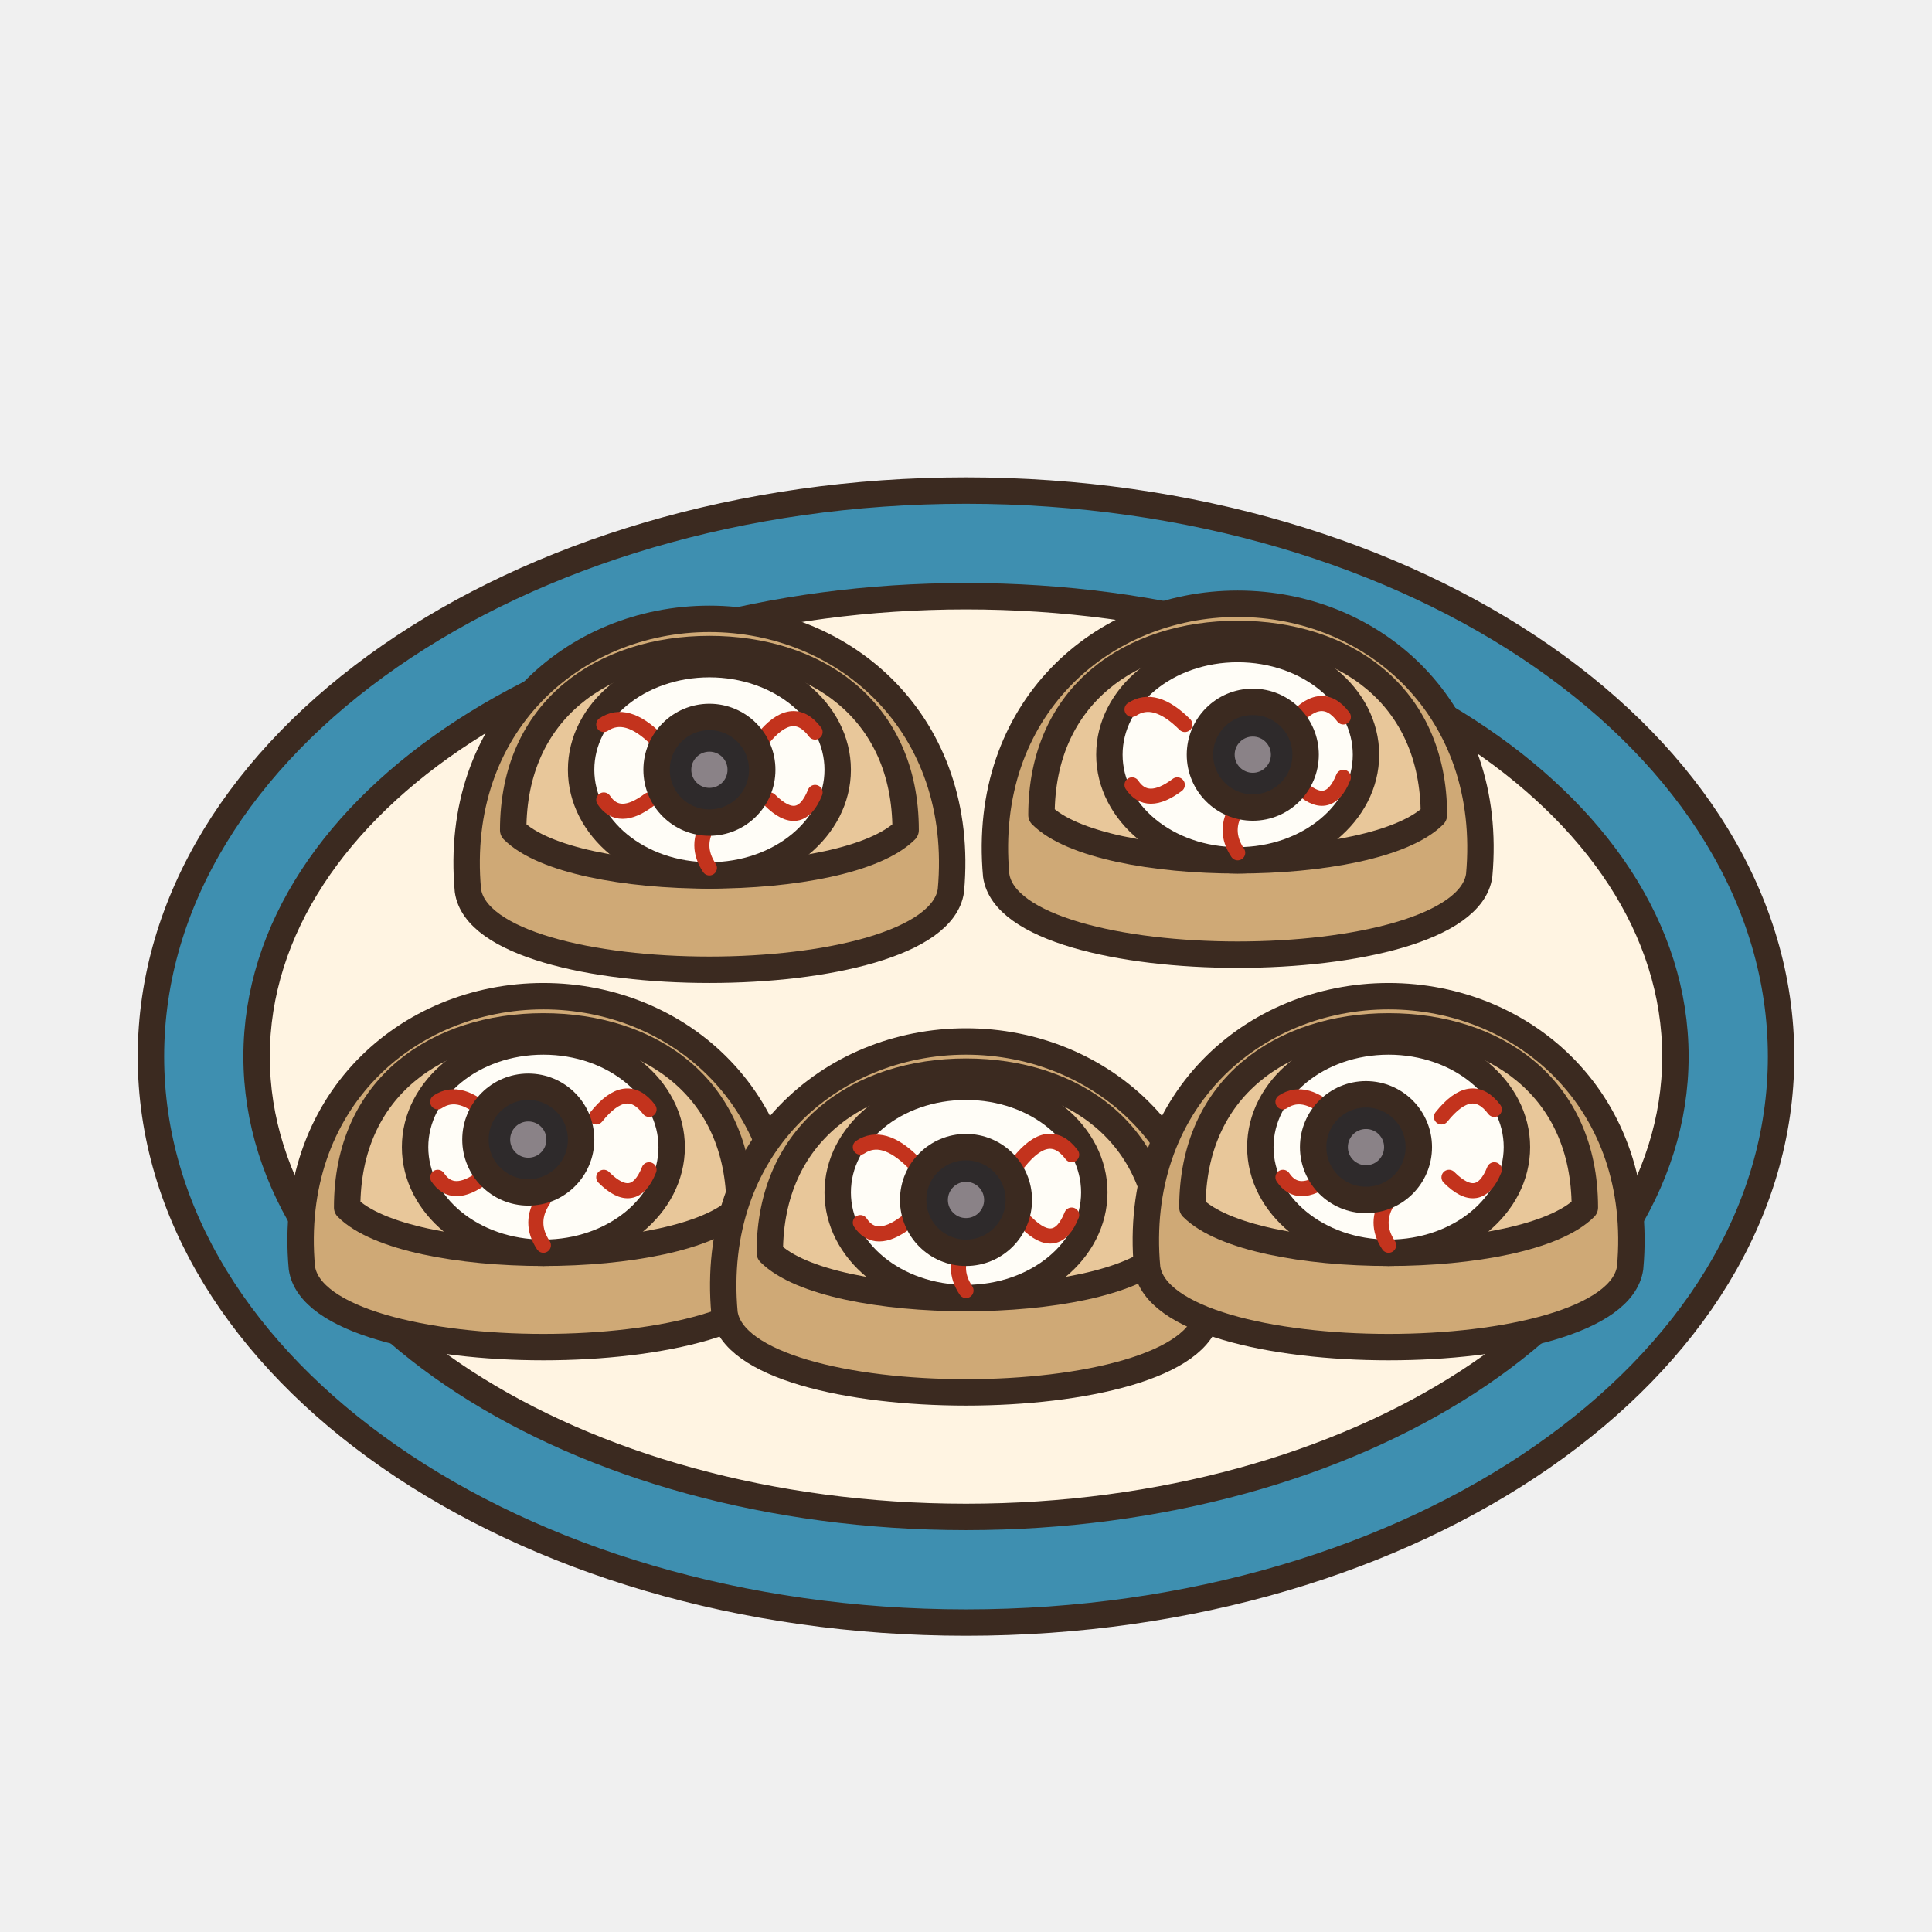
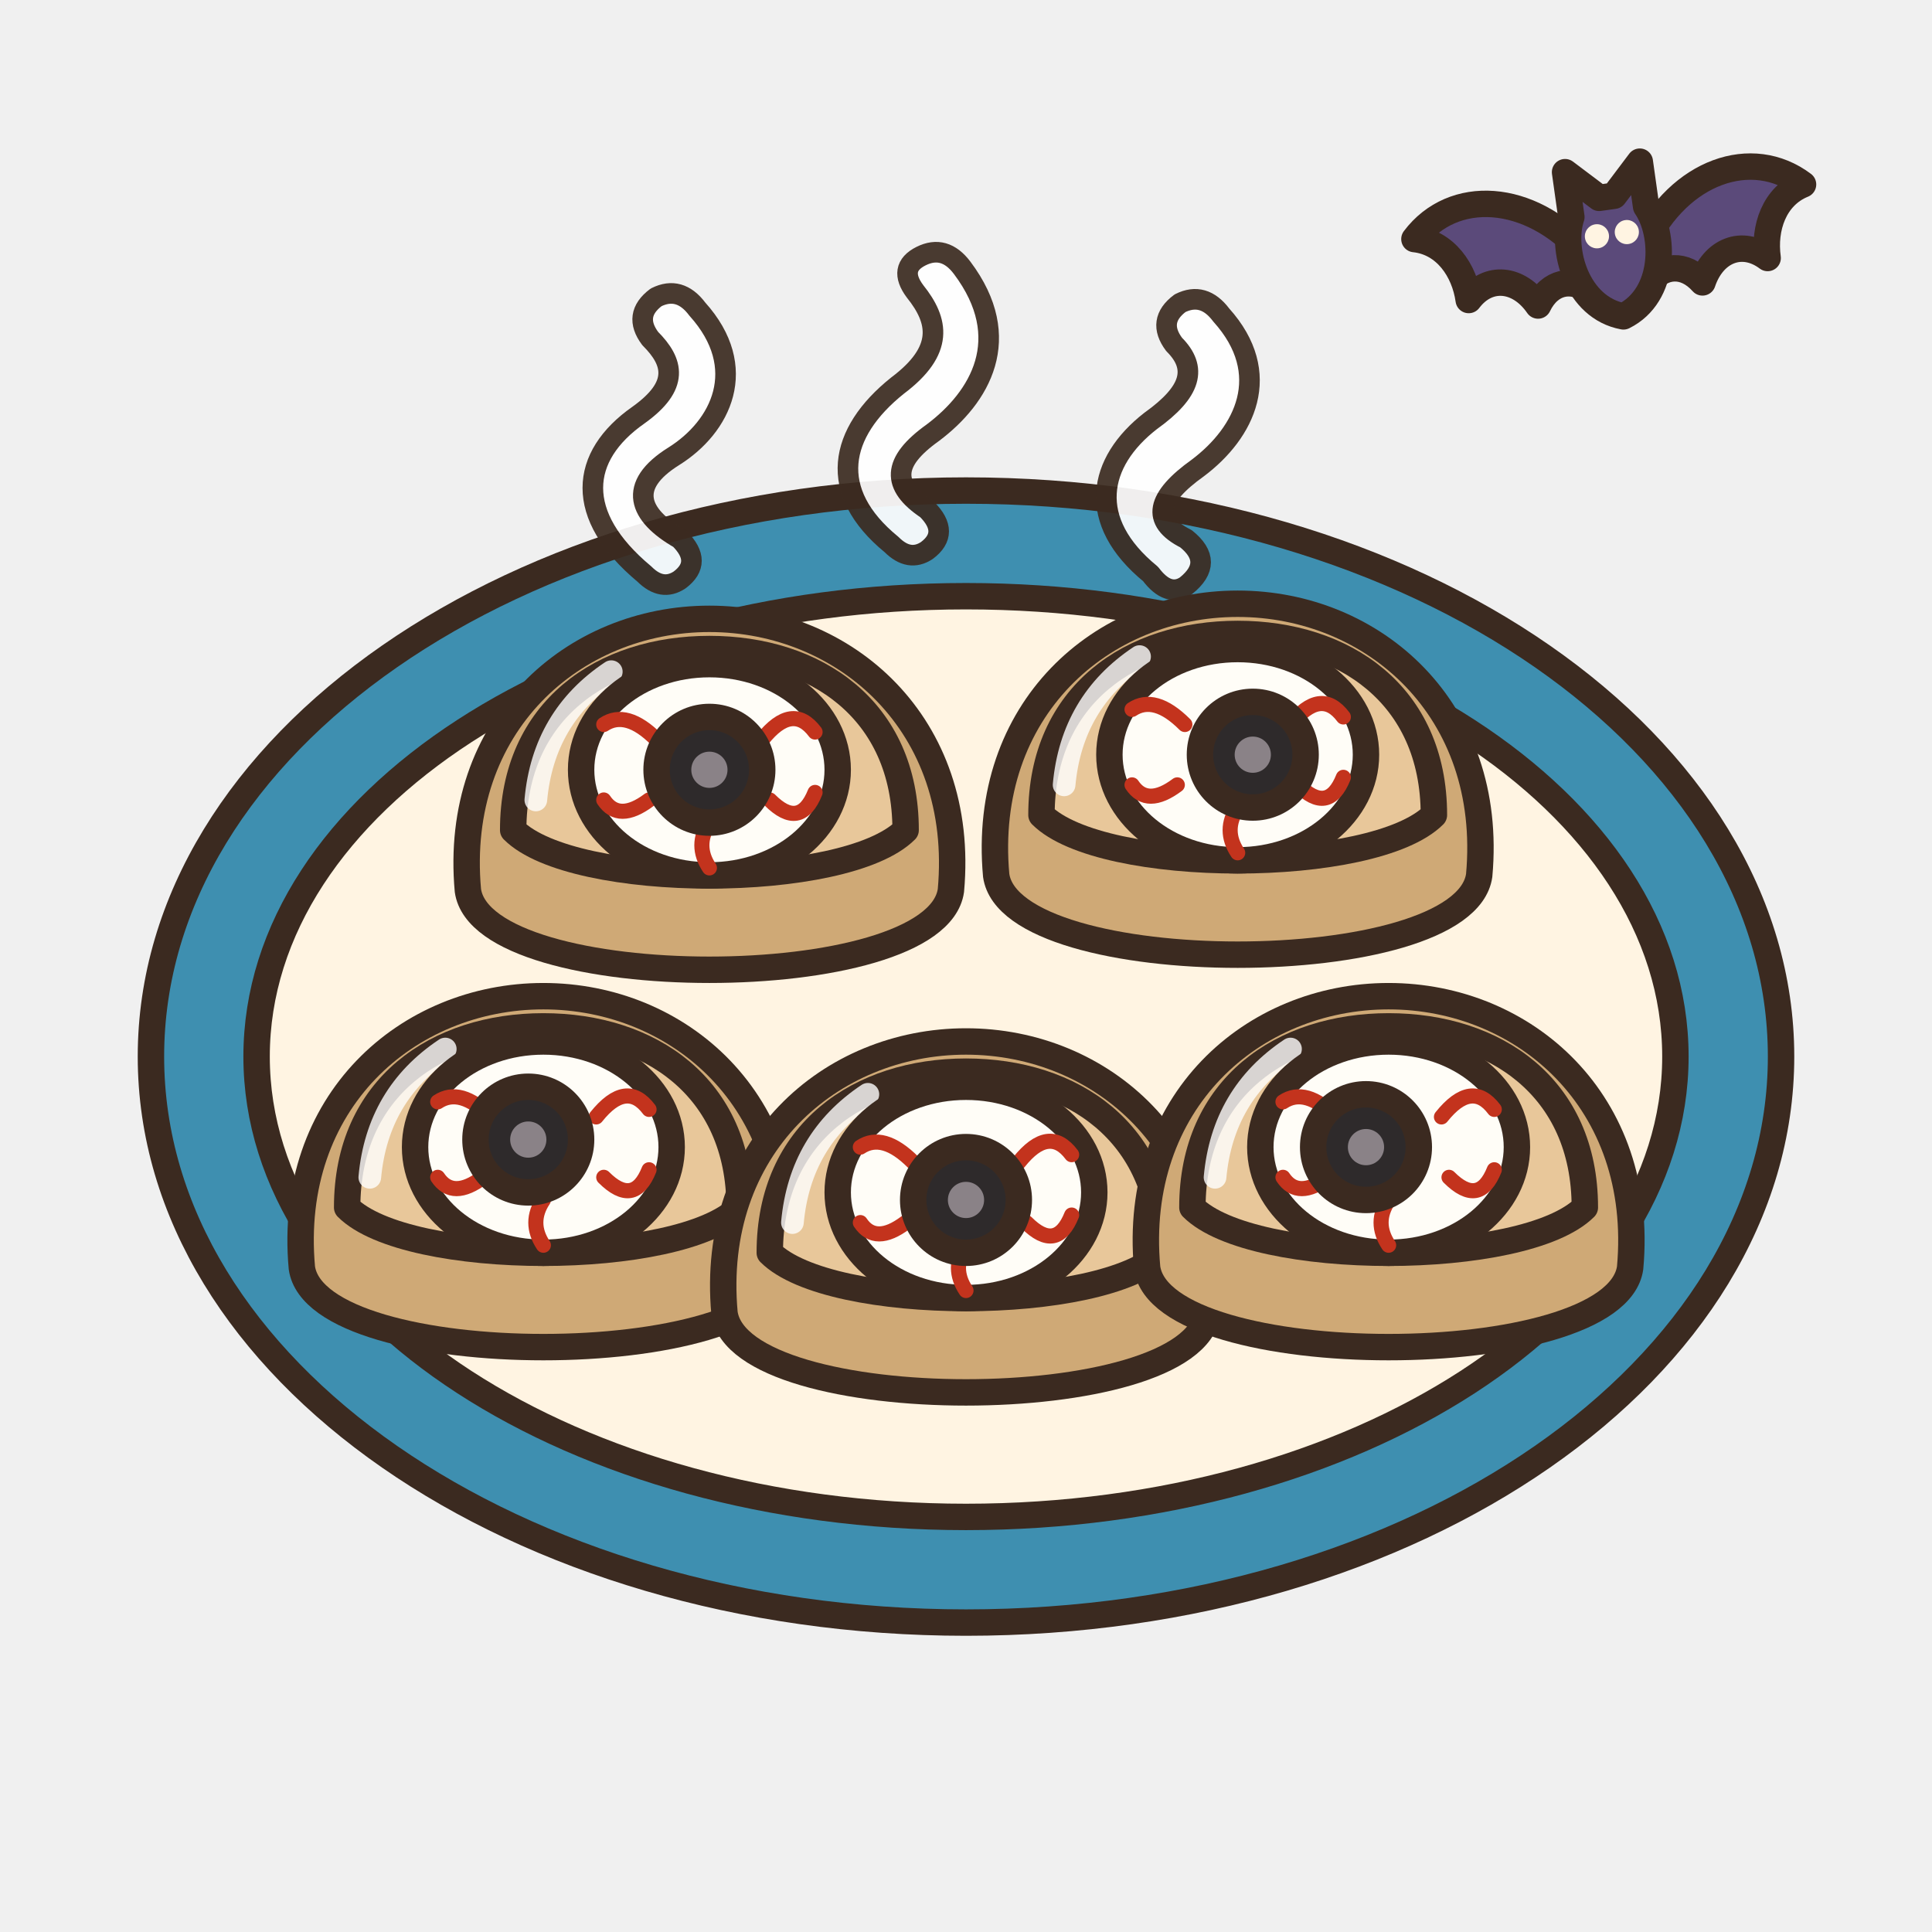
<svg xmlns="http://www.w3.org/2000/svg" viewBox="0 0 256 256">
  <g stroke="#3B2A20" stroke-width="3.5" stroke-linecap="round" stroke-linejoin="round">
    <g id="plate">
      <ellipse cx="128" cy="140" rx="108" ry="75" fill="#3E8FB0" />
      <ellipse cx="128" cy="140" rx="94" ry="61" fill="#FFF4E2" />
    </g>
+     <g id="steam" fill="#FFFFFF" opacity="0.92" transform="translate(30 16) scale(0.78)">
+       <path d="M71 77 C59 67 60 57 70 50 C77 45 76 41 72 37 Q69 33 73 30 Q77 28 80 32 C89 42 84 52 76 57 C68 62 70 67 77 71 Q81 75 77 78 Q74 80 71 77 Z" />
+       <path d="M113 72 C102 63 104 53 114 45 C122 39 121 34 117 29 Q114 25 118 23 Q122 21 125 25 C134 37 128 47 120 53 C113 58 113 62 119 66 Q123 70 119 73 Q116 75 113 72 Z" />
+       <path d="M157 77 C146 68 148 58 157 51 C164 46 165 42 161 38 Q158 34 162 31 Q166 29 169 33 C178 43 173 53 165 59 C158 64 157 68 163 71 Q168 75 163 79 Q160 81 157 77 Z" />
+     </g>
    <g id="bun-1" transform="translate(94 110)">
      <path d="M-32 8 C-34 -14 -18 -28 0 -28 C18 -28 34 -14 32 8 C30 22 -30 22 -32 8 Z" fill="#CFA976" />
      <path d="M-26 0 C-26 -16 -14 -24 0 -24 C14 -24 26 -16 26 0 C18 8 -18 8 -26 0 Z" fill="#E8C79A" />
+       <path d="M-23 -4 Q-22 -15 -13 -21" fill="none" stroke="#FFFFFF" stroke-width="3" opacity="0.8" />
      <ellipse cx="0" cy="-8" rx="17" ry="14" fill="#FFFDF7" />
      <path d="M-7 -12 Q-11 -16 -14 -14 M7 -12 Q11 -17 14 -13 M-8 -4 Q-12 -1 -14 -4 M8 -4 Q12 0 14 -5 M0 -1 Q-2 2 0 5" fill="none" stroke="#C3331D" stroke-width="2" />
      <circle cx="0" cy="-8" r="7" fill="#2E2A2B" />
      <circle cx="0" cy="-8" r="2.4" fill="#8A8287" stroke="none" />
    </g>
    <g id="bun-2" transform="translate(164 108)">
      <path d="M-32 8 C-34 -14 -18 -28 0 -28 C18 -28 34 -14 32 8 C30 22 -30 22 -32 8 Z" fill="#CFA976" />
      <path d="M-26 0 C-26 -16 -14 -24 0 -24 C14 -24 26 -16 26 0 C18 8 -18 8 -26 0 Z" fill="#E8C79A" />
+       <path d="M-23 -4 Q-22 -15 -13 -21" fill="none" stroke="#FFFFFF" stroke-width="3" opacity="0.8" />
      <ellipse cx="0" cy="-8" rx="17" ry="14" fill="#FFFDF7" />
      <path d="M-7 -12 Q-11 -16 -14 -14 M7 -12 Q11 -17 14 -13 M-8 -4 Q-12 -1 -14 -4 M8 -4 Q12 0 14 -5 M0 -1 Q-2 2 0 5" fill="none" stroke="#C3331D" stroke-width="2" />
      <circle cx="2" cy="-8" r="7" fill="#2E2A2B" />
      <circle cx="2" cy="-8" r="2.4" fill="#8A8287" stroke="none" />
    </g>
    <g id="bun-3" transform="translate(72 160)">
      <path d="M-32 8 C-34 -14 -18 -28 0 -28 C18 -28 34 -14 32 8 C30 22 -30 22 -32 8 Z" fill="#CFA976" />
      <path d="M-26 0 C-26 -16 -14 -24 0 -24 C14 -24 26 -16 26 0 C18 8 -18 8 -26 0 Z" fill="#E8C79A" />
+       <path d="M-23 -4 Q-22 -15 -13 -21" fill="none" stroke="#FFFFFF" stroke-width="3" opacity="0.8" />
      <ellipse cx="0" cy="-8" rx="17" ry="14" fill="#FFFDF7" />
      <path d="M-7 -12 Q-11 -16 -14 -14 M7 -12 Q11 -17 14 -13 M-8 -4 Q-12 -1 -14 -4 M8 -4 Q12 0 14 -5 M0 -1 Q-2 2 0 5" fill="none" stroke="#C3331D" stroke-width="2" />
      <circle cx="-2" cy="-9" r="7" fill="#2E2A2B" />
      <circle cx="-2" cy="-9" r="2.4" fill="#8A8287" stroke="none" />
    </g>
    <g id="bun-4" transform="translate(128 166)">
      <path d="M-32 8 C-34 -14 -18 -28 0 -28 C18 -28 34 -14 32 8 C30 22 -30 22 -32 8 Z" fill="#CFA976" />
      <path d="M-26 0 C-26 -16 -14 -24 0 -24 C14 -24 26 -16 26 0 C18 8 -18 8 -26 0 Z" fill="#E8C79A" />
+       <path d="M-23 -4 Q-22 -15 -13 -21" fill="none" stroke="#FFFFFF" stroke-width="3" opacity="0.8" />
      <ellipse cx="0" cy="-8" rx="17" ry="14" fill="#FFFDF7" />
      <path d="M-7 -12 Q-11 -16 -14 -14 M7 -12 Q11 -17 14 -13 M-8 -4 Q-12 -1 -14 -4 M8 -4 Q12 0 14 -5 M0 -1 Q-2 2 0 5" fill="none" stroke="#C3331D" stroke-width="2" />
      <circle cx="0" cy="-7" r="7" fill="#2E2A2B" />
      <circle cx="0" cy="-7" r="2.4" fill="#8A8287" stroke="none" />
    </g>
    <g id="bun-5" transform="translate(184 160)">
      <path d="M-32 8 C-34 -14 -18 -28 0 -28 C18 -28 34 -14 32 8 C30 22 -30 22 -32 8 Z" fill="#CFA976" />
      <path d="M-26 0 C-26 -16 -14 -24 0 -24 C14 -24 26 -16 26 0 C18 8 -18 8 -26 0 Z" fill="#E8C79A" />
+       <path d="M-23 -4 Q-22 -15 -13 -21" fill="none" stroke="#FFFFFF" stroke-width="3" opacity="0.8" />
      <ellipse cx="0" cy="-8" rx="17" ry="14" fill="#FFFDF7" />
      <path d="M-7 -12 Q-11 -16 -14 -14 M7 -12 Q11 -17 14 -13 M-8 -4 Q-12 -1 -14 -4 M8 -4 Q12 0 14 -5 M0 -1 Q-2 2 0 5" fill="none" stroke="#C3331D" stroke-width="2" />
      <circle cx="-3" cy="-8" r="7" fill="#2E2A2B" />
      <circle cx="-3" cy="-8" r="2.4" fill="#8A8287" stroke="none" />
    </g>
+     <g id="bat" transform="translate(214 34) rotate(-8)">
+       <path d="M-4 -1 C-10 -10 -20 -12 -26 -6 C-22 -5 -20 -1 -20 3 C-17 0 -13 1 -11 5 C-9 2 -6 2 -4 4 Z" fill="#5B4A7A" />
+       <path d="M4 -1 C10 -10 20 -12 26 -6 C22 -5 20 -1 20 3 C17 0 13 1 11 5 C9 2 6 2 4 4 Z" fill="#5B4A7A" />
+       <path d="M-5 -6 L-5 -12 L-1 -8 L1 -8 L5 -12 L5 -6 C7 -2 6 6 0 8 C-6 6 -7 -2 -5 -6 Z" fill="#5B4A7A" />
+       <circle cx="-2" cy="-3" r="1.6" fill="#FFF4E2" stroke="none" />
+       <circle cx="2" cy="-3" r="1.6" fill="#FFF4E2" stroke="none" />
+     </g>
  </g>
</svg>
